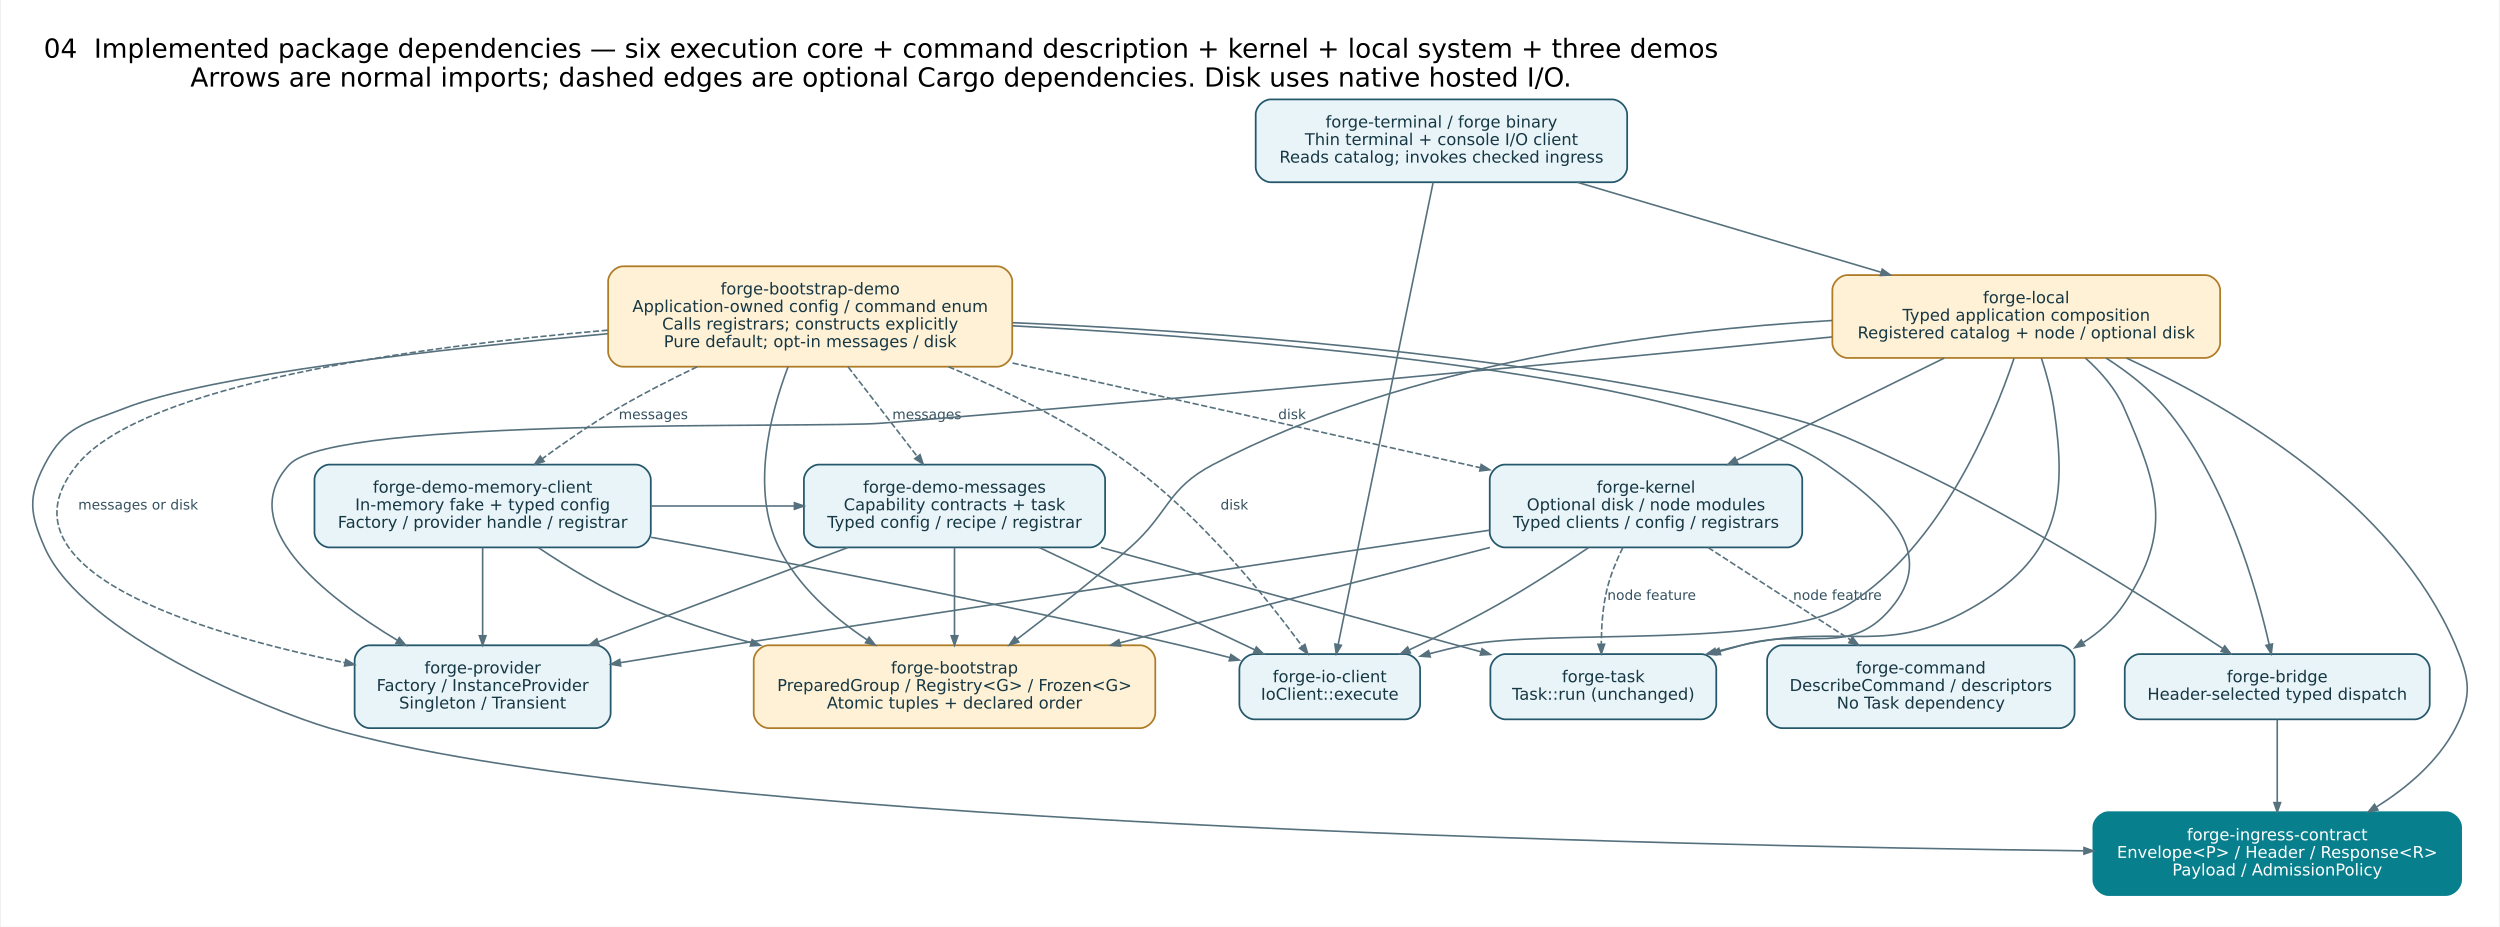
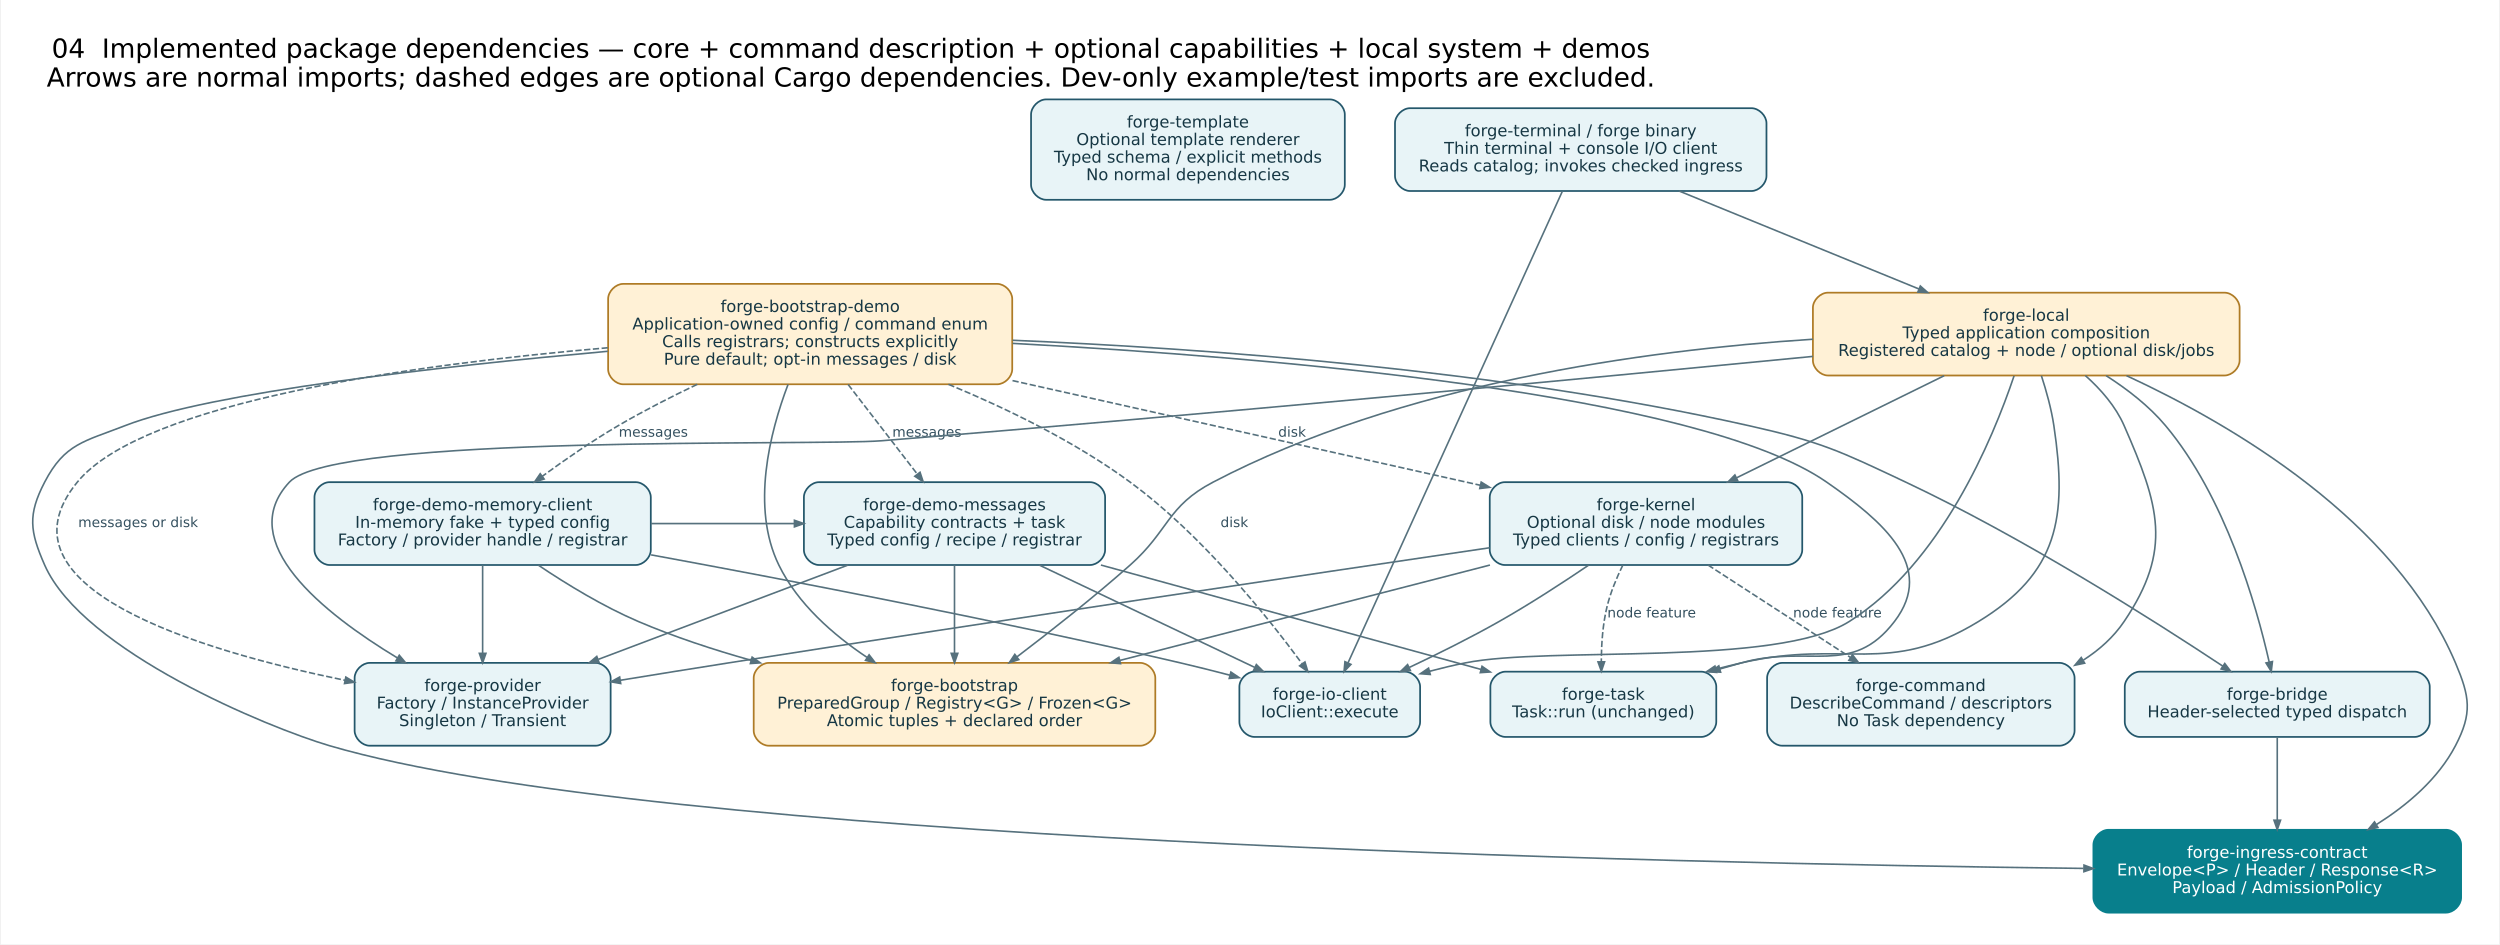
- <svg xmlns="http://www.w3.org/2000/svg" width="1991pt" height="738pt" viewBox="0.00 0.00 1990.52 738.40">
-   <g id="graph0" class="graph" transform="scale(1 1) rotate(0) translate(25.2 713.2)">
-     <polygon fill="white" stroke="transparent" points="-25.2,25.2 -25.2,-713.2 1965.32,-713.2 1965.32,25.2 -25.2,25.2" />
-     <text text-anchor="middle" x="676" y="-667.2" font-family="DejaVu Sans" font-size="21.00">04  Implemented package dependencies — six execution core + command description + kernel + local system + three demos</text>
-     <text text-anchor="middle" x="676" y="-644.2" font-family="DejaVu Sans" font-size="21.00">Arrows are normal imports; dashed edges are optional Cargo dependencies. Disk uses native hosted I/O.</text>
+ <svg xmlns="http://www.w3.org/2000/svg" width="1991pt" height="752pt" viewBox="0.00 0.00 1990.52 752.40">
+   <g id="graph0" class="graph" transform="scale(1 1) rotate(0) translate(25.2 727.2)">
+     <polygon fill="white" stroke="transparent" points="-25.2,25.2 -25.2,-727.2 1965.32,-727.2 1965.32,25.2 -25.2,25.2" />
+     <text text-anchor="middle" x="652" y="-681.2" font-family="DejaVu Sans" font-size="21.00">04  Implemented package dependencies — core + command description + optional capabilities + local system + demos</text>
+     <text text-anchor="middle" x="652" y="-658.2" font-family="DejaVu Sans" font-size="21.00">Arrows are normal imports; dashed edges are optional Cargo dependencies. Dev-only example/test imports are excluded.</text>
    <g id="node1" class="node">
+       <path fill="#e8f4f7" stroke="#24576b" stroke-width="1.4" d="M1033.6,-648C1033.6,-648 807.6,-648 807.6,-648 801.6,-648 795.6,-642 795.6,-636 795.6,-636 795.6,-580 795.6,-580 795.6,-574 801.6,-568 807.6,-568 807.6,-568 1033.6,-568 1033.6,-568 1039.6,-568 1045.6,-574 1045.6,-580 1045.6,-580 1045.6,-636 1045.6,-636 1045.6,-642 1039.6,-648 1033.6,-648" />
+       <text text-anchor="middle" x="920.6" y="-625.6" font-family="DejaVu Sans" font-size="13.00" fill="#163744">forge-template</text>
+       <text text-anchor="middle" x="920.6" y="-611.6" font-family="DejaVu Sans" font-size="13.00" fill="#163744">Optional template renderer</text>
+       <text text-anchor="middle" x="920.6" y="-597.6" font-family="DejaVu Sans" font-size="13.00" fill="#163744">Typed schema / explicit methods</text>
+       <text text-anchor="middle" x="920.6" y="-583.6" font-family="DejaVu Sans" font-size="13.00" fill="#163744">No normal dependencies</text>
+     </g>
+     <g id="node2" class="node">
      <path fill="#fff1d6" stroke="#ae7b26" stroke-width="1.4" d="M768.6,-501C768.6,-501 470.6,-501 470.6,-501 464.6,-501 458.6,-495 458.6,-489 458.6,-489 458.6,-433 458.6,-433 458.6,-427 464.6,-421 470.6,-421 470.6,-421 768.6,-421 768.6,-421 774.6,-421 780.6,-427 780.6,-433 780.6,-433 780.6,-489 780.6,-489 780.6,-495 774.6,-501 768.6,-501" />
      <text text-anchor="middle" x="619.6" y="-478.6" font-family="DejaVu Sans" font-size="13.00" fill="#163744">forge-bootstrap-demo</text>
      <text text-anchor="middle" x="619.6" y="-464.6" font-family="DejaVu Sans" font-size="13.00" fill="#163744">Application-owned config / command enum</text>
      <text text-anchor="middle" x="619.6" y="-450.6" font-family="DejaVu Sans" font-size="13.00" fill="#163744">Calls registrars; constructs explicitly</text>
      <text text-anchor="middle" x="619.6" y="-436.6" font-family="DejaVu Sans" font-size="13.00" fill="#163744">Pure default; opt-in messages / disk</text>
    </g>
-     <g id="node2" class="node">
+     <g id="node3" class="node">
      <path fill="#e8f4f7" stroke="#24576b" stroke-width="1.4" d="M1398.1,-343C1398.1,-343 1173.1,-343 1173.1,-343 1167.1,-343 1161.1,-337 1161.1,-331 1161.1,-331 1161.1,-289 1161.1,-289 1161.1,-283 1167.1,-277 1173.1,-277 1173.1,-277 1398.1,-277 1398.1,-277 1404.1,-277 1410.1,-283 1410.1,-289 1410.1,-289 1410.1,-331 1410.1,-331 1410.1,-337 1404.1,-343 1398.1,-343" />
      <text text-anchor="middle" x="1285.6" y="-320.6" font-family="DejaVu Sans" font-size="13.00" fill="#163744">forge-kernel</text>
      <text text-anchor="middle" x="1285.6" y="-306.6" font-family="DejaVu Sans" font-size="13.00" fill="#163744">Optional disk / node modules</text>
      <text text-anchor="middle" x="1285.6" y="-292.6" font-family="DejaVu Sans" font-size="13.00" fill="#163744">Typed clients / config / registrars</text>
    </g>
    <g id="edge7" class="edge">
      <path fill="none" stroke="#56717d" stroke-width="1.3" stroke-dasharray="5,2" d="M780.82,-423.93C895.02,-398.38 1046.32,-364.53 1153.41,-340.57" />
      <polygon fill="#56717d" stroke="#56717d" stroke-width="1.3" points="1154.3,-343.07 1161.04,-338.87 1153.15,-337.94 1154.3,-343.07" />
      <text text-anchor="middle" x="1003.6" y="-379.2" font-family="DejaVu Sans" font-size="11.00" fill="#34505f">disk</text>
    </g>
-     <g id="node5" class="node">
+     <g id="node6" class="node">
      <path fill="#e8f4f7" stroke="#24576b" stroke-width="1.4" d="M842.6,-343C842.6,-343 626.6,-343 626.6,-343 620.6,-343 614.6,-337 614.6,-331 614.6,-331 614.6,-289 614.6,-289 614.6,-283 620.6,-277 626.6,-277 626.6,-277 842.6,-277 842.6,-277 848.6,-277 854.6,-283 854.6,-289 854.6,-289 854.6,-331 854.6,-331 854.6,-337 848.6,-343 842.6,-343" />
      <text text-anchor="middle" x="734.6" y="-320.6" font-family="DejaVu Sans" font-size="13.00" fill="#163744">forge-demo-messages</text>
      <text text-anchor="middle" x="734.6" y="-306.6" font-family="DejaVu Sans" font-size="13.00" fill="#163744">Capability contracts + task</text>
      <text text-anchor="middle" x="734.6" y="-292.6" font-family="DejaVu Sans" font-size="13.00" fill="#163744">Typed config / recipe / registrar</text>
    </g>
    <g id="edge5" class="edge">
      <path fill="none" stroke="#56717d" stroke-width="1.3" stroke-dasharray="5,2" d="M649.82,-420.85C666.85,-398.78 688.04,-371.33 704.97,-349.39" />
      <polygon fill="#56717d" stroke="#56717d" stroke-width="1.3" points="707.13,-350.89 709.63,-343.35 702.97,-347.69 707.13,-350.89" />
      <text text-anchor="middle" x="712.6" y="-379.2" font-family="DejaVu Sans" font-size="11.00" fill="#34505f">messages</text>
    </g>
-     <g id="node6" class="node">
+     <g id="node7" class="node">
      <path fill="#e8f4f7" stroke="#24576b" stroke-width="1.4" d="M480.6,-343C480.6,-343 236.6,-343 236.6,-343 230.6,-343 224.6,-337 224.6,-331 224.6,-331 224.6,-289 224.6,-289 224.6,-283 230.6,-277 236.6,-277 236.6,-277 480.6,-277 480.6,-277 486.6,-277 492.6,-283 492.6,-289 492.6,-289 492.6,-331 492.6,-331 492.6,-337 486.6,-343 480.6,-343" />
      <text text-anchor="middle" x="358.6" y="-320.6" font-family="DejaVu Sans" font-size="13.00" fill="#163744">forge-demo-memory-client</text>
      <text text-anchor="middle" x="358.6" y="-306.6" font-family="DejaVu Sans" font-size="13.00" fill="#163744">In-memory fake + typed config</text>
      <text text-anchor="middle" x="358.6" y="-292.6" font-family="DejaVu Sans" font-size="13.00" fill="#163744">Factory / provider handle / registrar</text>
    </g>
    <g id="edge6" class="edge">
      <path fill="none" stroke="#56717d" stroke-width="1.3" stroke-dasharray="5,2" d="M529.62,-420.95C508.57,-410.91 486.49,-399.64 466.6,-388 446.07,-375.98 424.52,-361.12 406.12,-347.67" />
      <polygon fill="#56717d" stroke="#56717d" stroke-width="1.3" points="407.6,-345.5 400,-343.17 404.49,-349.73 407.6,-345.5" />
      <text text-anchor="middle" x="494.6" y="-379.2" font-family="DejaVu Sans" font-size="11.00" fill="#34505f">messages</text>
    </g>
-     <g id="node7" class="node">
+     <g id="node8" class="node">
      <path fill="#fff1d6" stroke="#ae7b26" stroke-width="1.4" d="M882.6,-199C882.6,-199 586.6,-199 586.6,-199 580.6,-199 574.6,-193 574.6,-187 574.6,-187 574.6,-145 574.6,-145 574.6,-139 580.6,-133 586.6,-133 586.6,-133 882.6,-133 882.6,-133 888.6,-133 894.6,-139 894.6,-145 894.6,-145 894.6,-187 894.6,-187 894.6,-193 888.6,-199 882.6,-199" />
      <text text-anchor="middle" x="734.6" y="-176.6" font-family="DejaVu Sans" font-size="13.00" fill="#163744">forge-bootstrap</text>
      <text text-anchor="middle" x="734.6" y="-162.6" font-family="DejaVu Sans" font-size="13.00" fill="#163744">PreparedGroup / Registry&lt;G&gt; / Frozen&lt;G&gt;</text>
      <text text-anchor="middle" x="734.6" y="-148.6" font-family="DejaVu Sans" font-size="13.00" fill="#163744">Atomic tuples + declared order</text>
    </g>
    <g id="edge1" class="edge">
      <path fill="none" stroke="#56717d" stroke-width="1.3" d="M601.95,-420.84C587.36,-382.34 572.31,-322.86 594.6,-277 609.55,-246.24 637.72,-221.53 664.9,-203.37" />
      <polygon fill="#56717d" stroke="#56717d" stroke-width="1.3" points="666.56,-205.43 671.41,-199.13 663.69,-201.03 666.56,-205.43" />
    </g>
-     <g id="node8" class="node">
+     <g id="node9" class="node">
      <path fill="#e8f4f7" stroke="#24576b" stroke-width="1.4" d="M1898.1,-192C1898.1,-192 1679.1,-192 1679.1,-192 1673.1,-192 1667.1,-186 1667.1,-180 1667.1,-180 1667.1,-152 1667.1,-152 1667.1,-146 1673.1,-140 1679.1,-140 1679.1,-140 1898.1,-140 1898.1,-140 1904.1,-140 1910.1,-146 1910.1,-152 1910.1,-152 1910.1,-180 1910.1,-180 1910.1,-186 1904.1,-192 1898.1,-192" />
      <text text-anchor="middle" x="1788.6" y="-169.6" font-family="DejaVu Sans" font-size="13.00" fill="#163744">forge-bridge</text>
      <text text-anchor="middle" x="1788.6" y="-155.6" font-family="DejaVu Sans" font-size="13.00" fill="#163744">Header-selected typed dispatch</text>
    </g>
    <g id="edge2" class="edge">
      <path fill="none" stroke="#56717d" stroke-width="1.3" d="M780.84,-456.07C933.57,-449.63 1168.54,-432.67 1367.6,-388 1425.21,-375.07 1439.21,-368.2 1492.6,-343 1586.31,-298.77 1688.81,-233.76 1745.24,-196.38" />
      <polygon fill="#56717d" stroke="#56717d" stroke-width="1.3" points="1746.77,-198.52 1751.56,-192.18 1743.86,-194.14 1746.77,-198.52" />
    </g>
-     <g id="node9" class="node">
+     <g id="node10" class="node">
      <path fill="#087f8c" stroke="#087f8c" stroke-width="1.4" d="M1923.1,-66C1923.1,-66 1654.1,-66 1654.1,-66 1648.1,-66 1642.1,-60 1642.1,-54 1642.1,-54 1642.1,-12 1642.1,-12 1642.1,-6 1648.1,0 1654.1,0 1654.1,0 1923.1,0 1923.1,0 1929.1,0 1935.1,-6 1935.1,-12 1935.1,-12 1935.1,-54 1935.1,-54 1935.1,-60 1929.1,-66 1923.1,-66" />
      <text text-anchor="middle" x="1788.6" y="-43.6" font-family="DejaVu Sans" font-size="13.00" fill="white">forge-ingress-contract</text>
      <text text-anchor="middle" x="1788.6" y="-29.6" font-family="DejaVu Sans" font-size="13.00" fill="white">Envelope&lt;P&gt; / Header / Response&lt;R&gt;</text>
      <text text-anchor="middle" x="1788.6" y="-15.6" font-family="DejaVu Sans" font-size="13.00" fill="white">Payload / AdmissionPolicy</text>
    </g>
    <g id="edge3" class="edge">
      <path fill="none" stroke="#56717d" stroke-width="1.3" d="M458.33,-447.29C323.16,-435.08 141.69,-414.56 73.6,-388 41.21,-375.36 25.63,-373.86 9.6,-343 -3.92,-316.97 -2.2,-303.86 9.6,-277 39.82,-208.23 188.14,-147.23 236.6,-133 495.32,-57.02 1295.12,-39.34 1634.16,-35.23" />
      <polygon fill="#56717d" stroke="#56717d" stroke-width="1.3" points="1634.62,-37.85 1642.08,-35.14 1634.55,-32.6 1634.62,-37.85" />
    </g>
-     <g id="node10" class="node">
+     <g id="node11" class="node">
      <path fill="#e8f4f7" stroke="#24576b" stroke-width="1.4" d="M448.6,-199C448.6,-199 268.6,-199 268.6,-199 262.6,-199 256.6,-193 256.6,-187 256.6,-187 256.6,-145 256.6,-145 256.6,-139 262.6,-133 268.6,-133 268.6,-133 448.6,-133 448.6,-133 454.6,-133 460.6,-139 460.6,-145 460.6,-145 460.6,-187 460.6,-187 460.6,-193 454.6,-199 448.6,-199" />
      <text text-anchor="middle" x="358.6" y="-176.6" font-family="DejaVu Sans" font-size="13.00" fill="#163744">forge-provider</text>
      <text text-anchor="middle" x="358.6" y="-162.6" font-family="DejaVu Sans" font-size="13.00" fill="#163744">Factory / InstanceProvider</text>
      <text text-anchor="middle" x="358.6" y="-148.6" font-family="DejaVu Sans" font-size="13.00" fill="#163744">Singleton / Transient</text>
    </g>
    <g id="edge9" class="edge">
      <path fill="none" stroke="#56717d" stroke-width="1.3" stroke-dasharray="5,2" d="M458.38,-450.1C304.4,-436.87 88.2,-407.18 35.6,-343 -32.94,-259.36 130.51,-209.37 249.03,-185.1" />
      <polygon fill="#56717d" stroke="#56717d" stroke-width="1.3" points="249.59,-187.67 256.42,-183.61 248.55,-182.52 249.59,-187.67" />
      <text text-anchor="middle" x="84.1" y="-307.2" font-family="DejaVu Sans" font-size="11.00" fill="#34505f">messages or disk</text>
    </g>
-     <g id="node11" class="node">
+     <g id="node12" class="node">
      <path fill="#e8f4f7" stroke="#24576b" stroke-width="1.4" d="M1329.6,-192C1329.6,-192 1173.6,-192 1173.6,-192 1167.6,-192 1161.6,-186 1161.6,-180 1161.6,-180 1161.6,-152 1161.6,-152 1161.6,-146 1167.6,-140 1173.6,-140 1173.6,-140 1329.6,-140 1329.6,-140 1335.6,-140 1341.6,-146 1341.6,-152 1341.6,-152 1341.6,-180 1341.6,-180 1341.6,-186 1335.6,-192 1329.6,-192" />
      <text text-anchor="middle" x="1251.6" y="-169.6" font-family="DejaVu Sans" font-size="13.00" fill="#163744">forge-task</text>
      <text text-anchor="middle" x="1251.6" y="-155.6" font-family="DejaVu Sans" font-size="13.00" fill="#163744">Task::run (unchanged)</text>
    </g>
    <g id="edge4" class="edge">
      <path fill="none" stroke="#56717d" stroke-width="1.3" d="M780.9,-453.59C986.49,-442.58 1327.52,-413.96 1429.6,-343 1474.65,-311.69 1516.95,-275.56 1483.6,-232 1449.46,-187.4 1415.68,-214.18 1361.6,-199 1356.01,-197.43 1350.27,-195.81 1344.48,-194.15" />
      <polygon fill="#56717d" stroke="#56717d" stroke-width="1.3" points="1345.06,-191.59 1337.13,-192.05 1343.62,-196.64 1345.06,-191.59" />
    </g>
-     <g id="node13" class="node">
+     <g id="node14" class="node">
      <path fill="#e8f4f7" stroke="#24576b" stroke-width="1.4" d="M1093.6,-192C1093.6,-192 973.6,-192 973.6,-192 967.6,-192 961.6,-186 961.6,-180 961.6,-180 961.6,-152 961.6,-152 961.6,-146 967.6,-140 973.6,-140 973.6,-140 1093.6,-140 1093.6,-140 1099.6,-140 1105.6,-146 1105.6,-152 1105.6,-152 1105.6,-180 1105.6,-180 1105.6,-186 1099.6,-192 1093.6,-192" />
      <text text-anchor="middle" x="1033.6" y="-169.6" font-family="DejaVu Sans" font-size="13.00" fill="#163744">forge-io-client</text>
      <text text-anchor="middle" x="1033.6" y="-155.6" font-family="DejaVu Sans" font-size="13.00" fill="#163744">IoClient::execute</text>
    </g>
    <g id="edge8" class="edge">
      <path fill="none" stroke="#56717d" stroke-width="1.3" stroke-dasharray="5,2" d="M729.77,-420.97C776.8,-401.47 830.82,-375.13 874.6,-343 931.4,-301.31 983.3,-236.73 1011.48,-198.48" />
      <polygon fill="#56717d" stroke="#56717d" stroke-width="1.3" points="1013.83,-199.72 1016.13,-192.11 1009.59,-196.62 1013.83,-199.72" />
      <text text-anchor="middle" x="957.6" y="-307.2" font-family="DejaVu Sans" font-size="11.00" fill="#34505f">disk</text>
    </g>
    <g id="edge10" class="edge">
      <path fill="none" stroke="#56717d" stroke-width="1.3" d="M1161.26,-276.96C1073.43,-254.32 955.91,-224.03 866.44,-200.98" />
      <polygon fill="#56717d" stroke="#56717d" stroke-width="1.3" points="866.89,-198.38 858.97,-199.05 865.58,-203.46 866.89,-198.38" />
    </g>
    <g id="edge11" class="edge">
      <path fill="none" stroke="#56717d" stroke-width="1.3" d="M1161.04,-290.74C1015.49,-269.29 767.45,-232.39 554.6,-199 526.62,-194.61 496.41,-189.74 468.28,-185.15" />
      <polygon fill="#56717d" stroke="#56717d" stroke-width="1.3" points="468.62,-182.55 460.8,-183.93 467.78,-187.73 468.62,-182.55" />
    </g>
    <g id="edge13" class="edge">
      <path fill="none" stroke="#56717d" stroke-width="1.3" stroke-dasharray="5,2" d="M1267.13,-276.9C1262.14,-266.7 1257.36,-255.17 1254.6,-244 1251.12,-229.89 1250.05,-213.88 1249.98,-200.13" />
      <polygon fill="#56717d" stroke="#56717d" stroke-width="1.3" points="1252.6,-199.85 1250.04,-192.33 1247.35,-199.81 1252.6,-199.85" />
      <text text-anchor="middle" x="1290.1" y="-235.2" font-family="DejaVu Sans" font-size="11.00" fill="#34505f">node feature</text>
    </g>
-     <g id="node12" class="node">
+     <g id="node13" class="node">
      <path fill="#e8f4f7" stroke="#24576b" stroke-width="1.4" d="M1615.1,-199C1615.1,-199 1394.1,-199 1394.1,-199 1388.1,-199 1382.1,-193 1382.1,-187 1382.1,-187 1382.1,-145 1382.1,-145 1382.1,-139 1388.1,-133 1394.1,-133 1394.1,-133 1615.1,-133 1615.1,-133 1621.1,-133 1627.1,-139 1627.1,-145 1627.1,-145 1627.1,-187 1627.1,-187 1627.1,-193 1621.1,-199 1615.1,-199" />
      <text text-anchor="middle" x="1504.6" y="-176.6" font-family="DejaVu Sans" font-size="13.00" fill="#163744">forge-command</text>
      <text text-anchor="middle" x="1504.6" y="-162.6" font-family="DejaVu Sans" font-size="13.00" fill="#163744">DescribeCommand / descriptors</text>
      <text text-anchor="middle" x="1504.6" y="-148.6" font-family="DejaVu Sans" font-size="13.00" fill="#163744">No Task dependency</text>
    </g>
    <g id="edge14" class="edge">
      <path fill="none" stroke="#56717d" stroke-width="1.3" stroke-dasharray="5,2" d="M1335.02,-276.96C1368.75,-255.09 1413.5,-226.07 1448.55,-203.34" />
      <polygon fill="#56717d" stroke="#56717d" stroke-width="1.3" points="1450.12,-205.46 1454.98,-199.17 1447.26,-201.05 1450.12,-205.46" />
      <text text-anchor="middle" x="1438.1" y="-235.2" font-family="DejaVu Sans" font-size="11.00" fill="#34505f">node feature</text>
    </g>
    <g id="edge12" class="edge">
      <path fill="none" stroke="#56717d" stroke-width="1.3" d="M1239.81,-276.82C1218.56,-262.43 1192.72,-245.66 1168.6,-232 1145.73,-219.04 1119.88,-206.19 1096.97,-195.37" />
      <polygon fill="#56717d" stroke="#56717d" stroke-width="1.3" points="1097.86,-192.89 1089.96,-192.09 1095.63,-197.65 1097.86,-192.89" />
    </g>
-     <g id="node3" class="node">
-       <path fill="#fff1d6" stroke="#ae7b26" stroke-width="1.4" d="M1731.1,-494C1731.1,-494 1446.1,-494 1446.1,-494 1440.1,-494 1434.1,-488 1434.1,-482 1434.1,-482 1434.1,-440 1434.1,-440 1434.1,-434 1440.1,-428 1446.1,-428 1446.1,-428 1731.1,-428 1731.1,-428 1737.1,-428 1743.1,-434 1743.1,-440 1743.1,-440 1743.1,-482 1743.1,-482 1743.1,-488 1737.1,-494 1731.1,-494" />
+     <g id="node4" class="node">
+       <path fill="#fff1d6" stroke="#ae7b26" stroke-width="1.4" d="M1746.6,-494C1746.6,-494 1430.6,-494 1430.6,-494 1424.6,-494 1418.6,-488 1418.6,-482 1418.6,-482 1418.6,-440 1418.6,-440 1418.6,-434 1424.6,-428 1430.6,-428 1430.6,-428 1746.6,-428 1746.6,-428 1752.6,-428 1758.6,-434 1758.6,-440 1758.6,-440 1758.6,-482 1758.6,-482 1758.6,-488 1752.6,-494 1746.6,-494" />
      <text text-anchor="middle" x="1588.6" y="-471.6" font-family="DejaVu Sans" font-size="13.00" fill="#163744">forge-local</text>
      <text text-anchor="middle" x="1588.6" y="-457.6" font-family="DejaVu Sans" font-size="13.00" fill="#163744">Typed application composition</text>
-       <text text-anchor="middle" x="1588.6" y="-443.6" font-family="DejaVu Sans" font-size="13.00" fill="#163744">Registered catalog + node / optional disk</text>
+       <text text-anchor="middle" x="1588.6" y="-443.6" font-family="DejaVu Sans" font-size="13.00" fill="#163744">Registered catalog + node / optional disk/jobs</text>
    </g>
    <g id="edge15" class="edge">
      <path fill="none" stroke="#56717d" stroke-width="1.3" d="M1523.23,-427.85C1474.54,-403.91 1408.09,-371.23 1357.84,-346.52" />
      <polygon fill="#56717d" stroke="#56717d" stroke-width="1.3" points="1358.75,-344.04 1350.86,-343.09 1356.43,-348.75 1358.75,-344.04" />
    </g>
    <g id="edge16" class="edge">
-       <path fill="none" stroke="#56717d" stroke-width="1.3" d="M1433.92,-457.82C1297.1,-450.08 1095.71,-424.15 940.6,-343 903.84,-323.77 905.63,-304.53 874.6,-277 845.69,-251.35 811.62,-224.51 784.33,-203.77" />
+       <path fill="none" stroke="#56717d" stroke-width="1.3" d="M1418.58,-456.89C1282.37,-448.1 1090.01,-421.17 940.6,-343 903.84,-323.77 905.63,-304.53 874.6,-277 845.69,-251.35 811.62,-224.51 784.33,-203.77" />
      <polygon fill="#56717d" stroke="#56717d" stroke-width="1.3" points="785.82,-201.61 778.26,-199.17 782.65,-205.79 785.82,-201.61" />
    </g>
    <g id="edge17" class="edge">
      <path fill="none" stroke="#56717d" stroke-width="1.3" d="M1652.21,-427.88C1669.25,-416.99 1686.55,-403.58 1699.6,-388 1747.16,-331.24 1771.73,-245.78 1782.2,-199.53" />
      <polygon fill="#56717d" stroke="#56717d" stroke-width="1.3" points="1784.77,-200.07 1783.82,-192.18 1779.64,-198.94 1784.77,-200.07" />
    </g>
    <g id="edge18" class="edge">
      <path fill="none" stroke="#56717d" stroke-width="1.3" d="M1668.48,-427.86C1753.49,-388.52 1882.26,-312.77 1930.6,-199 1942.07,-172 1944.17,-159.01 1930.6,-133 1916.82,-106.59 1892.41,-85.78 1867.68,-70.21" />
      <polygon fill="#56717d" stroke="#56717d" stroke-width="1.3" points="1868.82,-67.83 1861.05,-66.16 1866.08,-72.31 1868.82,-67.83" />
    </g>
    <g id="edge19" class="edge">
-       <path fill="none" stroke="#56717d" stroke-width="1.3" d="M1433.78,-444.69C1252.42,-427 942.86,-397.57 676.6,-376 624.2,-371.76 240.46,-381.45 204.6,-343 160.39,-295.58 231.25,-238.84 290.83,-202.86" />
+       <path fill="none" stroke="#56717d" stroke-width="1.3" d="M1418.51,-443.2C1235.41,-425.39 935.53,-396.97 676.6,-376 624.2,-371.76 240.46,-381.45 204.6,-343 160.39,-295.58 231.25,-238.84 290.83,-202.86" />
      <polygon fill="#56717d" stroke="#56717d" stroke-width="1.3" points="292.19,-205.1 297.29,-199.01 289.5,-200.59 292.19,-205.1" />
    </g>
    <g id="edge20" class="edge">
      <path fill="none" stroke="#56717d" stroke-width="1.3" d="M1600.65,-427.86C1604.66,-415.57 1608.61,-401.31 1610.6,-388 1621.58,-314.53 1614,-270.72 1550.6,-232 1477.83,-187.55 1444.67,-218.27 1361.6,-199 1354.99,-197.47 1348.18,-195.77 1341.35,-193.99" />
      <polygon fill="#56717d" stroke="#56717d" stroke-width="1.3" points="1341.85,-191.4 1333.93,-192.02 1340.51,-196.48 1341.85,-191.4" />
    </g>
    <g id="edge21" class="edge">
      <path fill="none" stroke="#56717d" stroke-width="1.3" d="M1635.66,-427.97C1648.08,-416.9 1659.88,-403.36 1666.6,-388 1694.41,-324.49 1705.44,-289.43 1666.6,-232 1658.14,-219.49 1646.84,-209.39 1634.13,-201.24" />
      <polygon fill="#56717d" stroke="#56717d" stroke-width="1.3" points="1635.13,-198.78 1627.36,-197.15 1632.42,-203.27 1635.13,-198.78" />
    </g>
    <g id="edge22" class="edge">
      <path fill="none" stroke="#56717d" stroke-width="1.3" d="M1578.89,-427.71C1561.65,-376.53 1520.45,-277.89 1447.6,-232 1389.73,-195.54 1208.66,-212.44 1141.6,-199 1132.28,-197.13 1122.61,-194.82 1113.05,-192.3" />
      <polygon fill="#56717d" stroke="#56717d" stroke-width="1.3" points="1113.69,-189.76 1105.77,-190.34 1112.33,-194.82 1113.69,-189.76" />
    </g>
-     <g id="node4" class="node">
-       <path fill="#e8f4f7" stroke="#24576b" stroke-width="1.4" d="M1258.6,-634C1258.6,-634 986.6,-634 986.6,-634 980.6,-634 974.6,-628 974.6,-622 974.6,-622 974.6,-580 974.6,-580 974.6,-574 980.6,-568 986.6,-568 986.6,-568 1258.6,-568 1258.6,-568 1264.6,-568 1270.6,-574 1270.6,-580 1270.6,-580 1270.6,-622 1270.6,-622 1270.6,-628 1264.6,-634 1258.6,-634" />
-       <text text-anchor="middle" x="1122.6" y="-611.6" font-family="DejaVu Sans" font-size="13.00" fill="#163744">forge-terminal / forge binary</text>
-       <text text-anchor="middle" x="1122.6" y="-597.6" font-family="DejaVu Sans" font-size="13.00" fill="#163744">Thin terminal + console I/O client</text>
-       <text text-anchor="middle" x="1122.6" y="-583.6" font-family="DejaVu Sans" font-size="13.00" fill="#163744">Reads catalog; invokes checked ingress</text>
+     <g id="node5" class="node">
+       <path fill="#e8f4f7" stroke="#24576b" stroke-width="1.4" d="M1369.6,-641C1369.6,-641 1097.6,-641 1097.6,-641 1091.6,-641 1085.6,-635 1085.6,-629 1085.6,-629 1085.6,-587 1085.6,-587 1085.6,-581 1091.6,-575 1097.6,-575 1097.6,-575 1369.6,-575 1369.6,-575 1375.6,-575 1381.6,-581 1381.6,-587 1381.6,-587 1381.6,-629 1381.6,-629 1381.6,-635 1375.6,-641 1369.6,-641" />
+       <text text-anchor="middle" x="1233.6" y="-618.6" font-family="DejaVu Sans" font-size="13.00" fill="#163744">forge-terminal / forge binary</text>
+       <text text-anchor="middle" x="1233.6" y="-604.6" font-family="DejaVu Sans" font-size="13.00" fill="#163744">Thin terminal + console I/O client</text>
+       <text text-anchor="middle" x="1233.6" y="-590.6" font-family="DejaVu Sans" font-size="13.00" fill="#163744">Reads catalog; invokes checked ingress</text>
    </g>
    <g id="edge23" class="edge">
-       <path fill="none" stroke="#56717d" stroke-width="1.3" d="M1230.68,-567.99C1303.21,-546.52 1398.66,-518.25 1472.74,-496.31" />
-       <polygon fill="#56717d" stroke="#56717d" stroke-width="1.3" points="1473.85,-498.72 1480.3,-494.07 1472.36,-493.68 1473.85,-498.72" />
+       <path fill="none" stroke="#56717d" stroke-width="1.3" d="M1311.95,-575C1368.55,-551.88 1444.97,-520.67 1503.15,-496.9" />
+       <polygon fill="#56717d" stroke="#56717d" stroke-width="1.3" points="1504.2,-499.31 1510.15,-494.04 1502.21,-494.45 1504.2,-499.31" />
    </g>
    <g id="edge24" class="edge">
-       <path fill="none" stroke="#56717d" stroke-width="1.3" d="M1115.99,-567.81C1099.52,-487.68 1056.82,-279.98 1040.28,-199.51" />
-       <polygon fill="#56717d" stroke="#56717d" stroke-width="1.3" points="1042.85,-198.95 1038.77,-192.13 1037.71,-200.01 1042.85,-198.95" />
+       <path fill="none" stroke="#56717d" stroke-width="1.3" d="M1218.9,-574.65C1181.85,-493.16 1085.05,-280.19 1048.17,-199.04" />
+       <polygon fill="#56717d" stroke="#56717d" stroke-width="1.3" points="1050.49,-197.8 1044.99,-192.06 1045.71,-199.97 1050.49,-197.8" />
    </g>
    <g id="edge25" class="edge">
      <path fill="none" stroke="#56717d" stroke-width="1.3" d="M734.6,-276.78C734.6,-255.99 734.6,-228.8 734.6,-206.69" />
      <polygon fill="#56717d" stroke="#56717d" stroke-width="1.3" points="737.23,-206.59 734.6,-199.09 731.98,-206.59 737.23,-206.59" />
    </g>
    <g id="edge26" class="edge">
      <path fill="none" stroke="#56717d" stroke-width="1.3" d="M649.75,-276.96C590.54,-254.59 511.55,-224.76 450.79,-201.81" />
      <polygon fill="#56717d" stroke="#56717d" stroke-width="1.3" points="451.41,-199.24 443.47,-199.05 449.56,-204.16 451.41,-199.24" />
    </g>
    <g id="edge27" class="edge">
      <path fill="none" stroke="#56717d" stroke-width="1.3" d="M851.27,-276.96C942.57,-251.88 1068.06,-217.41 1154.07,-193.79" />
      <polygon fill="#56717d" stroke="#56717d" stroke-width="1.3" points="1154.95,-196.27 1161.48,-191.75 1153.56,-191.21 1154.95,-196.27" />
    </g>
    <g id="edge28" class="edge">
      <path fill="none" stroke="#56717d" stroke-width="1.3" d="M802.08,-276.96C853.73,-252.42 924.31,-218.91 973.92,-195.35" />
      <polygon fill="#56717d" stroke="#56717d" stroke-width="1.3" points="975.12,-197.68 980.77,-192.09 972.87,-192.94 975.12,-197.68" />
    </g>
    <g id="edge29" class="edge">
      <path fill="none" stroke="#56717d" stroke-width="1.3" d="M492.63,-310C530.73,-310 568.83,-310 606.94,-310" />
      <polygon fill="#56717d" stroke="#56717d" stroke-width="1.3" points="607.06,-312.63 614.56,-310 607.06,-307.38 607.06,-312.63" />
    </g>
    <g id="edge30" class="edge">
      <path fill="none" stroke="#56717d" stroke-width="1.3" d="M403.02,-276.83C425.89,-261.47 454.76,-243.91 482.6,-232 510.97,-219.87 542.13,-209.59 572.57,-201.03" />
      <polygon fill="#56717d" stroke="#56717d" stroke-width="1.3" points="573.35,-203.54 579.88,-199.01 571.95,-198.48 573.35,-203.54" />
    </g>
    <g id="edge31" class="edge">
      <path fill="none" stroke="#56717d" stroke-width="1.3" d="M358.6,-276.78C358.6,-255.99 358.6,-228.8 358.6,-206.69" />
      <polygon fill="#56717d" stroke="#56717d" stroke-width="1.3" points="361.23,-206.59 358.6,-199.09 355.98,-206.59 361.23,-206.59" />
    </g>
    <g id="edge32" class="edge">
      <path fill="none" stroke="#56717d" stroke-width="1.3" d="M492.83,-285.07C605.78,-264.3 771.34,-232.39 914.6,-199 927.43,-196.01 940.98,-192.6 954.16,-189.16" />
      <polygon fill="#56717d" stroke="#56717d" stroke-width="1.3" points="954.84,-191.69 961.43,-187.24 953.51,-186.62 954.84,-191.69" />
    </g>
    <g id="edge33" class="edge">
      <path fill="none" stroke="#56717d" stroke-width="1.3" d="M1788.6,-139.74C1788.6,-121.07 1788.6,-95.27 1788.6,-73.83" />
      <polygon fill="#56717d" stroke="#56717d" stroke-width="1.3" points="1791.23,-73.65 1788.6,-66.15 1785.98,-73.65 1791.23,-73.65" />
    </g>
  </g>
</svg>
